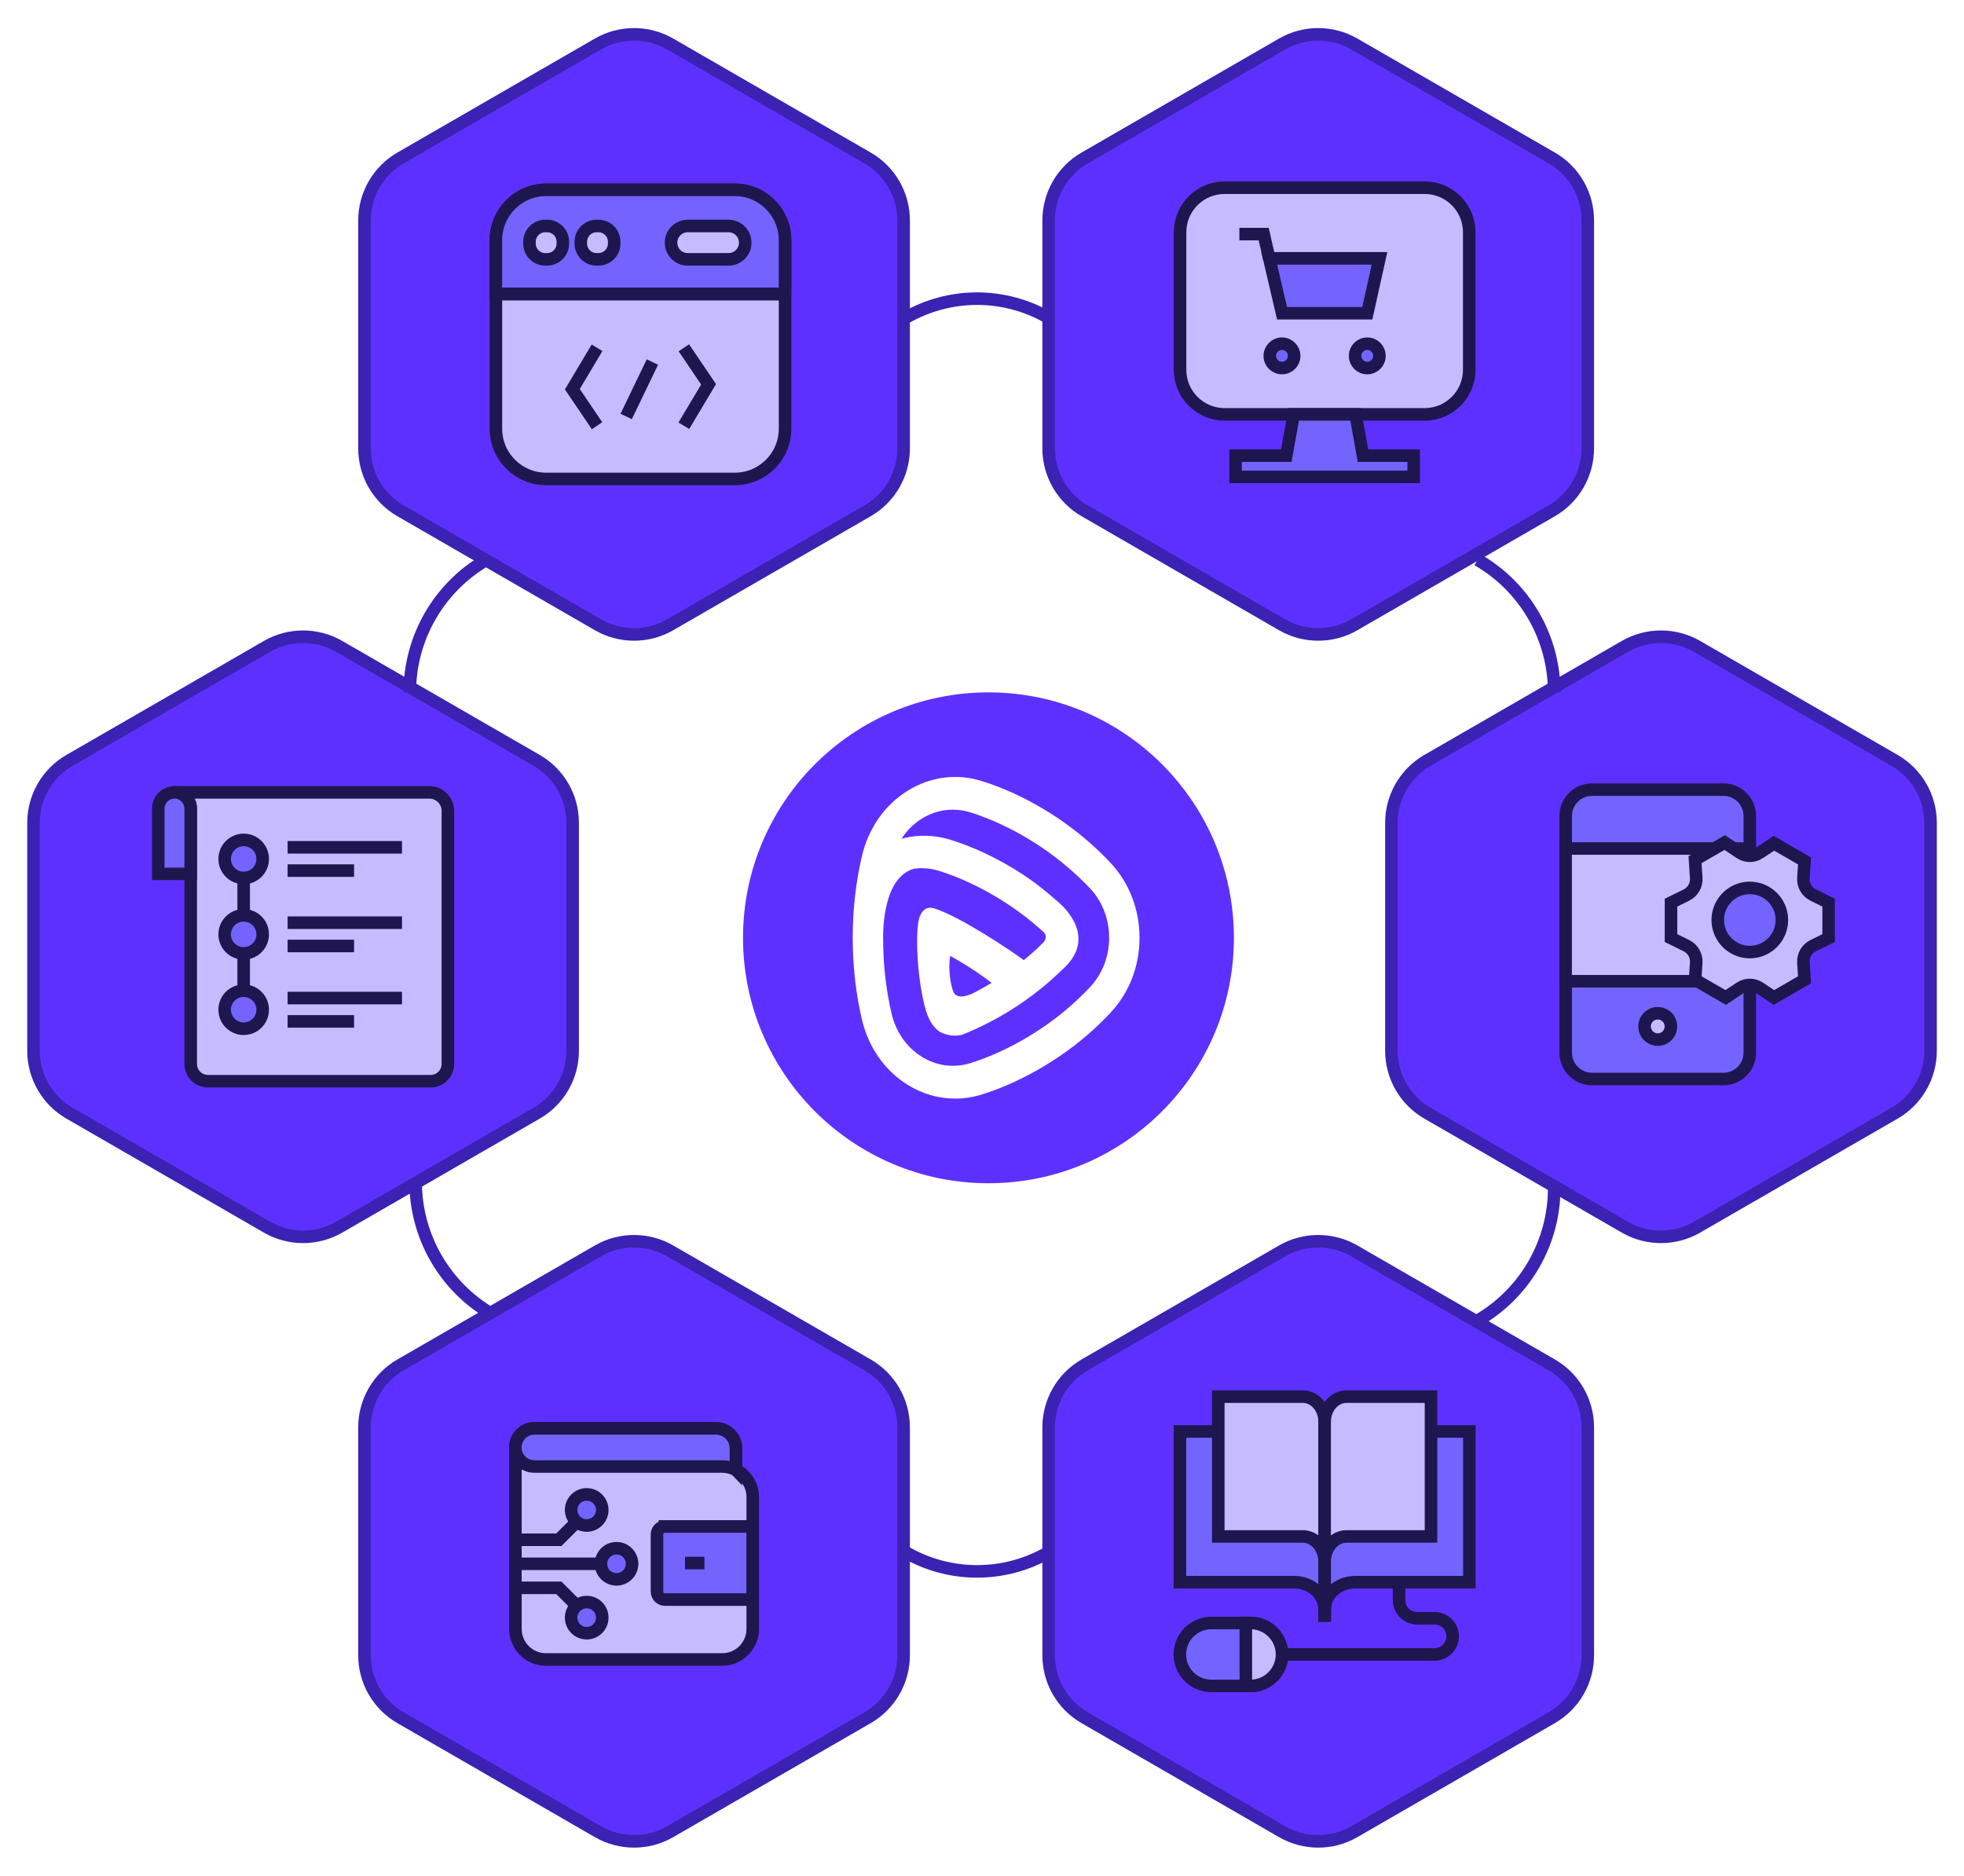
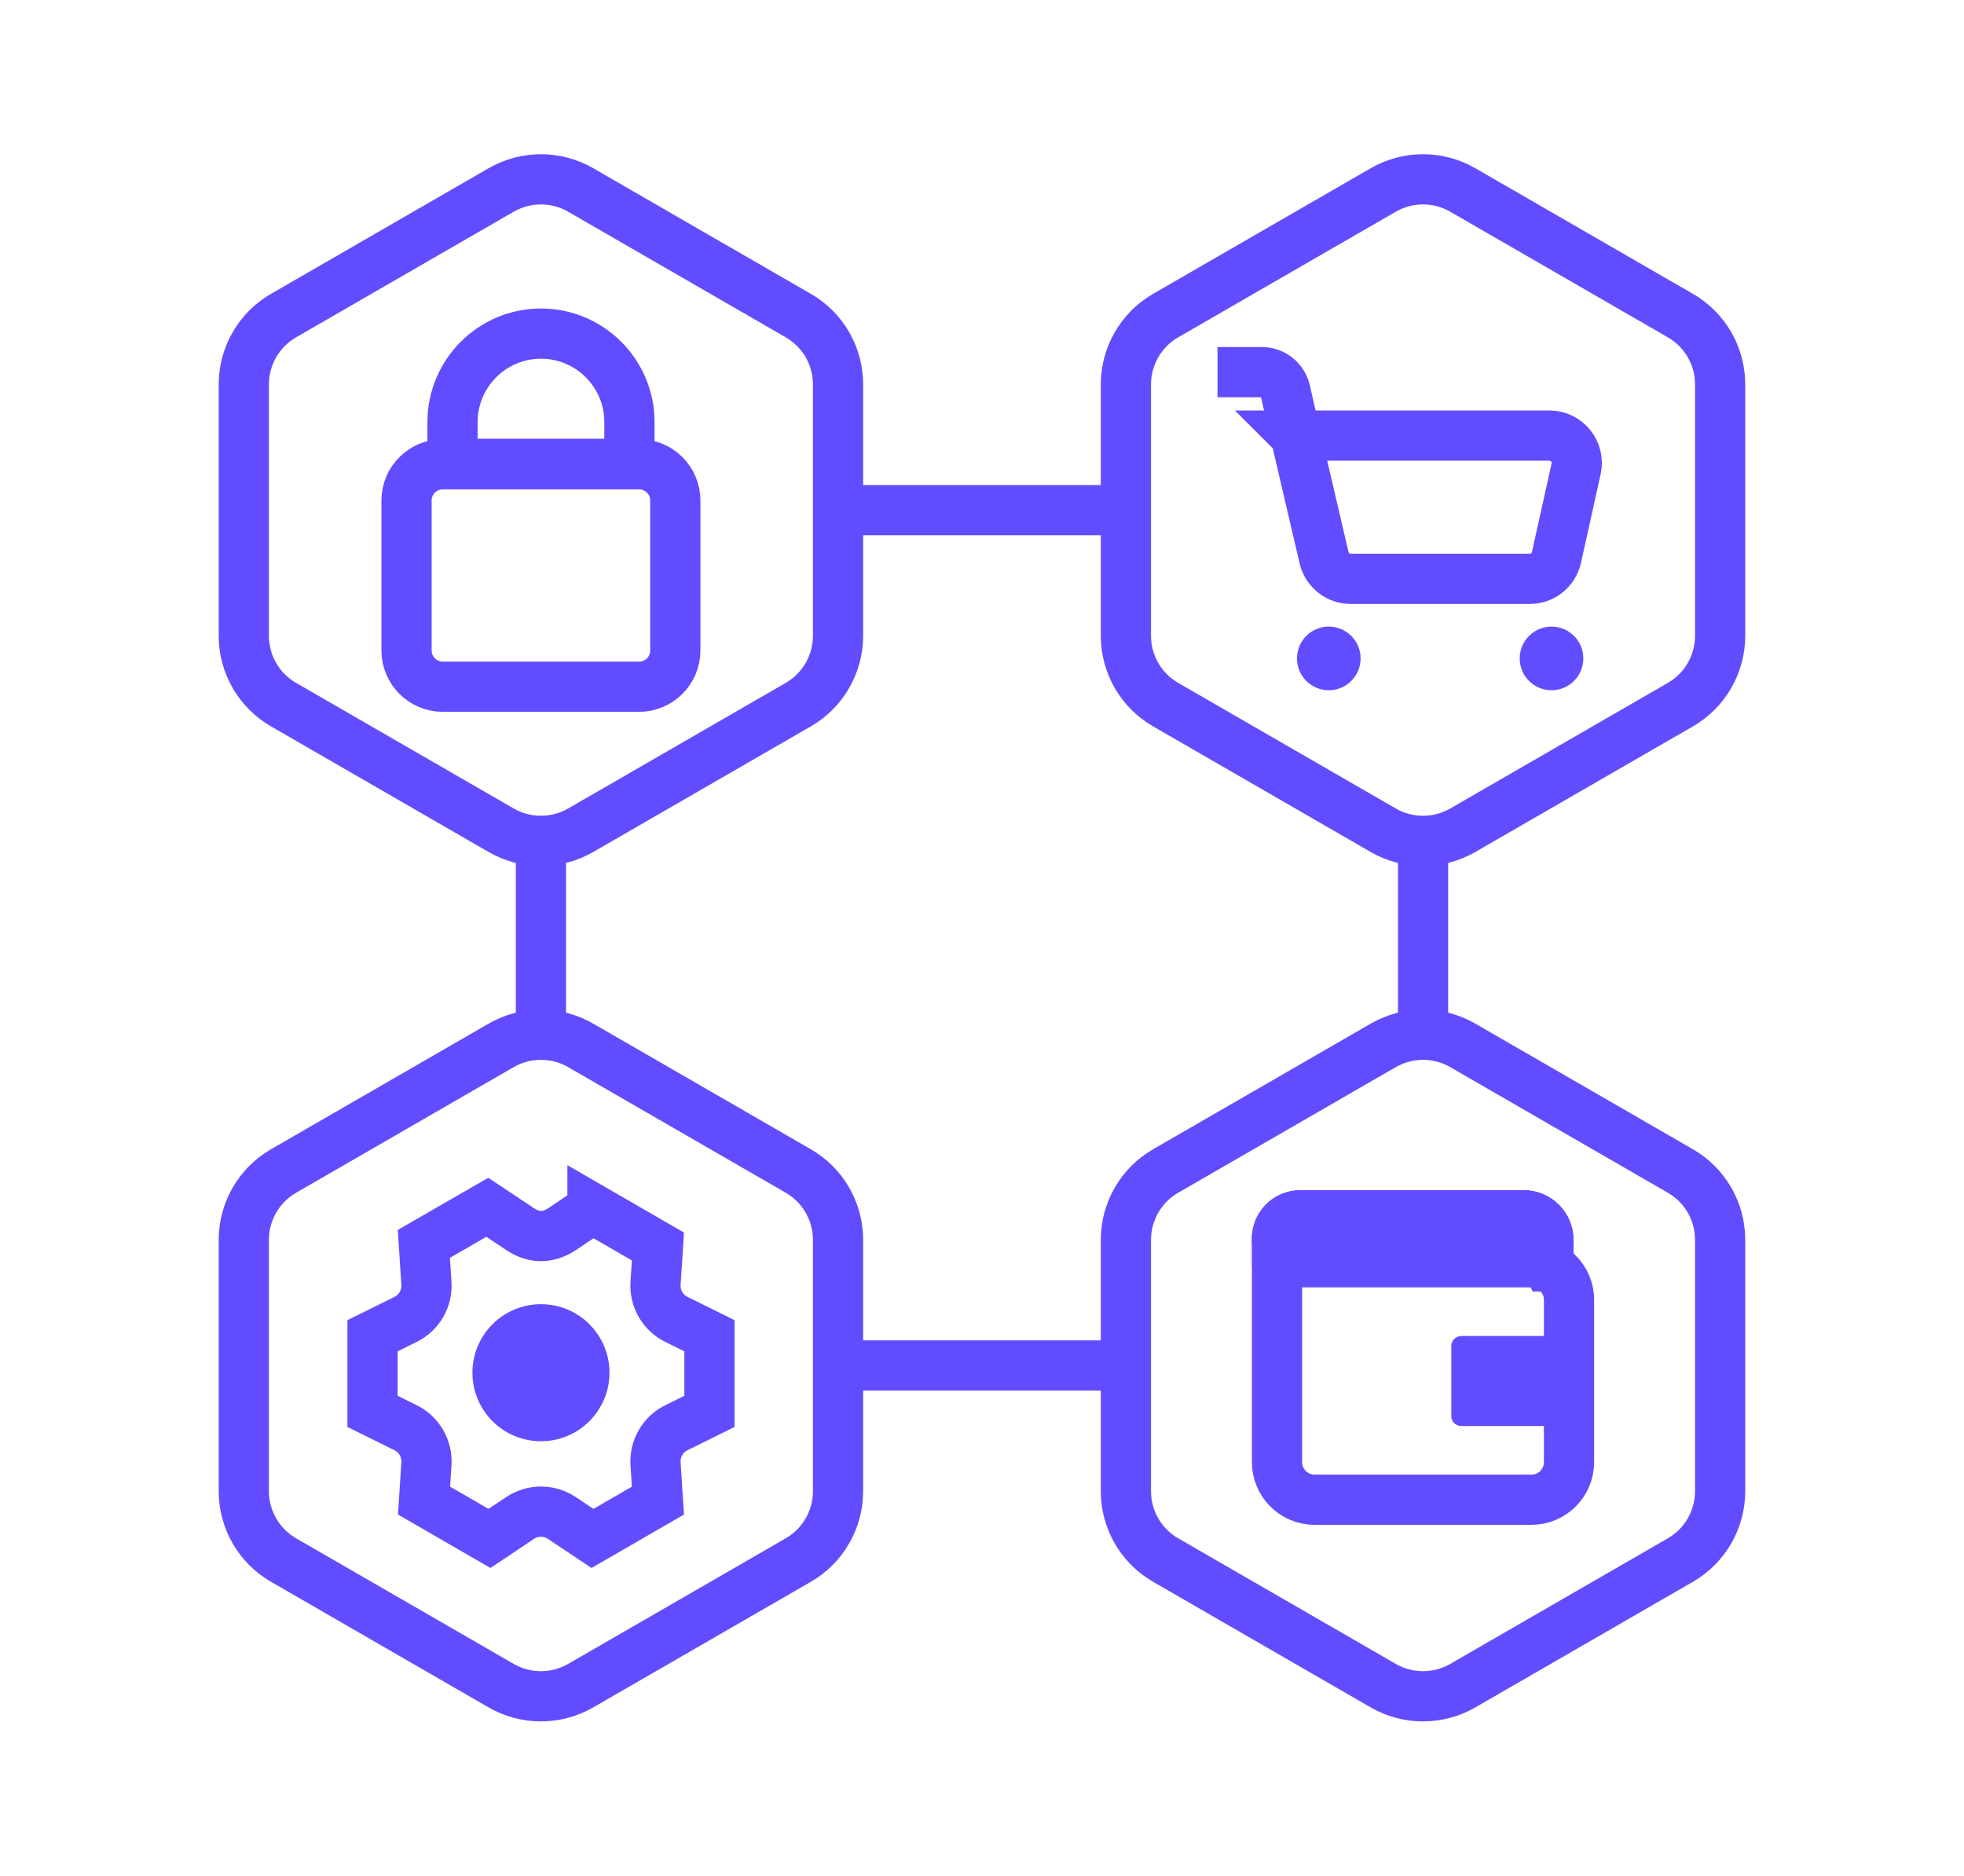
<svg xmlns="http://www.w3.org/2000/svg" id="Capa_1" data-name="Capa 1" viewBox="0 0 312.96 298.88">
  <defs>
    <style>
      .cls-1 {
-         fill: #7364ff;
-       }
- 
-       .cls-1, .cls-2, .cls-3, .cls-4, .cls-5 {
+         fill: none;
+         stroke: #624cff;
        stroke-miterlimit: 10;
-         stroke-width: 2px;
-       }
- 
-       .cls-1, .cls-2, .cls-5 {
-         stroke: #1e174f;
+         stroke-width: 8px;
      }

      .cls-2 {
-         fill: #c6bbff;
-       }
- 
-       .cls-3, .cls-6 {
-         fill: #5e30ff;
-       }
- 
-       .cls-3, .cls-4 {
-         stroke: #3b22b2;
-       }
- 
-       .cls-4, .cls-5 {
-         fill: none;
+         fill: #624cff;
      }
    </style>
  </defs>
  <g>
-     <path class="cls-3" d="M5.34,131.11v36.33c0,4.11,2.19,7.9,5.75,9.95l31.46,18.16c3.56,2.05,7.94,2.05,11.49,0l31.46-18.16c3.56-2.05,5.75-5.85,5.75-9.95v-36.33c0-4.11-2.19-7.9-5.75-9.95l-31.46-18.16c-3.56-2.05-7.94-2.05-11.49,0l-31.46,18.16c-3.56,2.05-5.75,5.85-5.75,9.95Z" />
-     <g>
-       <path class="cls-2" d="M27.8,126.26h40.62c1.63,0,2.95,1.32,2.95,2.95v40.33c0,1.52-1.23,2.75-2.75,2.75h-35.48c-1.52,0-2.75-1.23-2.75-2.75v-40.69c0-1.43-1.16-2.59-2.59-2.59h0Z" />
-       <path class="cls-1" d="M27.8,126.26h0c1.43,0,2.59,1.16,2.59,2.59v10.4h-5.17v-10.4c0-1.43,1.16-2.59,2.59-2.59Z" />
-       <g>
-         <g>
-           <line class="cls-1" x1="45.83" y1="135.02" x2="64.06" y2="135.02" />
-           <line class="cls-1" x1="45.83" y1="138.73" x2="56.42" y2="138.73" />
-         </g>
-         <circle class="cls-1" cx="38.83" cy="136.87" r="3.03" />
-       </g>
-       <g>
-         <g>
-           <line class="cls-1" x1="45.83" y1="147.03" x2="64.06" y2="147.03" />
-           <line class="cls-1" x1="45.83" y1="150.74" x2="56.42" y2="150.74" />
-         </g>
-         <circle class="cls-1" cx="38.83" cy="148.89" r="3.03" />
-       </g>
-       <g>
-         <g>
-           <line class="cls-1" x1="45.83" y1="159.04" x2="64.06" y2="159.04" />
-           <line class="cls-1" x1="45.83" y1="162.76" x2="56.42" y2="162.76" />
-         </g>
-         <circle class="cls-1" cx="38.83" cy="160.9" r="3.03" />
-       </g>
-       <line class="cls-1" x1="38.83" y1="139.91" x2="38.83" y2="145.86" />
-       <line class="cls-1" x1="38.83" y1="151.92" x2="38.83" y2="157.87" />
-     </g>
+     <rect class="cls-1" x="64.78" y="73.98" width="42.83" height="35.45" rx="5.78" ry="5.78" />
+     <path class="cls-1" d="M86.2,53.16h0c7.78,0,14.1,6.32,14.1,14.1v6.65h-28.19v-6.65c0-7.78,6.32-14.1,14.1-14.1Z" />
  </g>
-   <path class="cls-3" d="M58.08,227.44v36.33c0,4.11,2.19,7.9,5.75,9.95l31.46,18.16c3.56,2.05,7.94,2.05,11.49,0l31.46-18.16c3.56-2.05,5.75-5.85,5.75-9.95v-36.33c0-4.11-2.19-7.9-5.75-9.95l-31.46-18.16c-3.56-2.05-7.94-2.05-11.49,0l-31.46,18.16c-3.56,2.05-5.75,5.85-5.75,9.95Z" />
-   <path class="cls-3" d="M167.1,227.44v36.33c0,4.11,2.19,7.9,5.75,9.95l31.46,18.16c3.56,2.05,7.94,2.05,11.49,0l31.46-18.16c3.56-2.05,5.75-5.85,5.75-9.95v-36.33c0-4.11-2.19-7.9-5.75-9.95l-31.46-18.16c-3.56-2.05-7.94-2.05-11.49,0l-31.46,18.16c-3.56,2.05-5.75,5.85-5.75,9.95Z" />
-   <path class="cls-3" d="M58.08,35.12v36.33c0,4.11,2.19,7.9,5.75,9.95l31.46,18.16c3.56,2.05,7.94,2.05,11.49,0l31.46-18.16c3.56-2.05,5.75-5.85,5.75-9.95v-36.33c0-4.11-2.19-7.9-5.75-9.95l-31.46-18.16c-3.56-2.05-7.94-2.05-11.49,0l-31.46,18.16c-3.56,2.05-5.75,5.85-5.75,9.95Z" />
-   <path class="cls-3" d="M167.1,35.12v36.33c0,4.11,2.19,7.9,5.75,9.95l31.46,18.16c3.56,2.05,7.94,2.05,11.49,0l31.46-18.16c3.56-2.05,5.75-5.85,5.75-9.95v-36.33c0-4.11-2.19-7.9-5.75-9.95l-31.46-18.16c-3.56-2.05-7.94-2.05-11.49,0l-31.46,18.16c-3.56,2.05-5.75,5.85-5.75,9.95Z" />
-   <path class="cls-3" d="M221.72,131.11v36.33c0,4.11,2.19,7.9,5.75,9.95l31.46,18.16c3.56,2.05,7.94,2.05,11.49,0l31.46-18.16c3.56-2.05,5.75-5.85,5.75-9.95v-36.33c0-4.11-2.19-7.9-5.75-9.95l-31.46-18.16c-3.56-2.05-7.94-2.05-11.49,0l-31.46,18.16c-3.56,2.05-5.75,5.85-5.75,9.95Z" />
-   <g>
-     <rect class="cls-2" x="79.02" y="30.24" width="46.08" height="46.08" rx="8.01" ry="8.01" />
-     <path class="cls-1" d="M125.09,46.85v-8.59c0-4.43-3.59-8.01-8.01-8.01h-30.05c-4.43,0-8.01,3.59-8.01,8.01v8.59h46.08Z" />
-     <line class="cls-5" x1="79.23" y1="46.85" x2="124.88" y2="46.85" />
-     <rect class="cls-2" x="106.93" y="36.01" width="11.82" height="5.32" rx="2.66" ry="2.66" />
-     <rect class="cls-2" x="84.37" y="36.01" width="5.32" height="5.32" rx="2.52" ry="2.52" />
-     <rect class="cls-2" x="92.55" y="36.01" width="5.32" height="5.32" rx="2.52" ry="2.52" />
-     <g>
-       <polyline class="cls-5" points="95.14 55.42 91.2 62.02 95.14 67.84" />
-       <polyline class="cls-5" points="108.97 67.84 112.91 61.24 108.97 55.42" />
-       <line class="cls-5" x1="103.96" y1="57.69" x2="99.78" y2="66.36" />
+   <path class="cls-1" d="M179.41,61.26v40.05c0,4.53,2.41,8.71,6.33,10.97l34.68,20.02c3.92,2.26,8.74,2.26,12.67,0l34.68-20.02c3.92-2.26,6.33-6.45,6.33-10.97v-40.05c0-4.53-2.41-8.71-6.33-10.97l-34.68-20.02c-3.92-2.26-8.74-2.26-12.67,0l-34.68,20.02c-3.92,2.26-6.33,6.45-6.33,10.97h0Z" />
+   <path class="cls-1" d="M179.41,197.57v40.05c0,4.53,2.41,8.71,6.33,10.97l34.68,20.02c3.92,2.26,8.74,2.26,12.67,0l34.68-20.02c3.92-2.26,6.33-6.45,6.33-10.97v-40.05c0-4.53-2.41-8.71-6.33-10.97l-34.68-20.02c-3.92-2.26-8.74-2.26-12.67,0l-34.68,20.02c-3.92,2.26-6.33,6.45-6.33,10.97h0Z" />
+   <path class="cls-1" d="M38.85,61.26v40.05c0,4.53,2.41,8.71,6.33,10.97l34.68,20.02c3.92,2.26,8.74,2.26,12.67,0l34.68-20.02c3.92-2.26,6.33-6.45,6.33-10.97v-40.05c0-4.53-2.41-8.71-6.33-10.97l-34.68-20.02c-3.92-2.26-8.74-2.26-12.67,0l-34.68,20.02c-3.92,2.26-6.33,6.45-6.33,10.97Z" />
+   <path class="cls-1" d="M38.85,197.57v40.05c0,4.53,2.41,8.71,6.33,10.97l34.68,20.02c3.92,2.26,8.74,2.26,12.67,0l34.68-20.02c3.92-2.26,6.33-6.45,6.33-10.97v-40.05c0-4.53-2.41-8.71-6.33-10.97l-34.68-20.02c-3.92-2.26-8.74-2.26-12.67,0l-34.68,20.02c-3.92,2.26-6.33,6.45-6.33,10.97Z" />
+   <line class="cls-1" x1="133.55" y1="81.29" x2="179.41" y2="81.29" />
+   <line class="cls-1" x1="133.55" y1="217.59" x2="179.41" y2="217.59" />
+   <line class="cls-1" x1="226.76" y1="134" x2="226.76" y2="164.88" />
+   <line class="cls-1" x1="86.2" y1="134" x2="86.2" y2="164.88" />
+   <g id="Grupo_1350" data-name="Grupo 1350">
+     <g id="shopping-48px-outline_mobile-cart" data-name="shopping-48px-outline mobile-cart">
+       <circle id="Elipse_9" data-name="Elipse 9" class="cls-2" cx="211.74" cy="104.92" r="5.07" />
+       <circle id="Elipse_10" data-name="Elipse 10" class="cls-2" cx="247.23" cy="104.92" r="5.07" />
+       <path id="Trazado_36" data-name="Trazado 36" class="cls-1" d="M206.44,69.41h40.46c2.78,0,4.85,2.58,4.25,5.3l-3.13,14.12c-.44,1.99-2.21,3.41-4.25,3.41h-28.54c-2.02,0-3.78-1.39-4.24-3.36l-4.54-19.46Z" />
+       <path id="Trazado_36-2" data-name="Trazado 36-2" class="cls-1" d="M194.01,59.3h7.07c1.79,0,3.34,1.24,3.74,2.99l1.62,7.15" />
    </g>
  </g>
  <g>
-     <g>
-       <rect class="cls-2" x="188.04" y="29.91" width="46.08" height="36.12" rx="7.1" ry="7.1" />
-       <polygon class="cls-1" points="216.01 66.03 217.19 72.61 225.27 72.61 225.27 75.99 211.08 75.99 196.89 75.99 196.89 72.61 204.97 72.61 206.15 66.03 216.01 66.03" />
-     </g>
-     <g id="Grupo_1350" data-name="Grupo 1350">
-       <g id="shopping-48px-outline_mobile-cart" data-name="shopping-48px-outline mobile-cart">
-         <circle id="Elipse_9" data-name="Elipse 9" class="cls-1" cx="204.28" cy="56.71" r="1.94" />
-         <circle id="Elipse_10" data-name="Elipse 10" class="cls-1" cx="217.87" cy="56.71" r="1.94" />
-         <path id="Trazado_36" data-name="Trazado 36" class="cls-1" d="M202.25,41.17h17.57l-1.94,8.74h-13.59l-2.04-8.74Z" />
-         <path id="Trazado_36-2" data-name="Trazado 36" class="cls-5" d="M197.49,37.3h3.88l.88,3.88" />
-       </g>
-     </g>
+     <path class="cls-1" d="M203.49,197.77v35.22c0,3.31,2.68,5.99,5.99,5.99h34.55c3.31,0,5.99-2.68,5.99-5.99v-25.85c0-2.34-1.34-4.36-3.29-5.35v-4.2c0-2.18-1.76-3.94-3.94-3.94h-35.58c-2.07,0-3.74,1.67-3.74,3.74h0v.38Z" />
+     <path class="cls-1" d="M246.72,201.78c-.81-.41-1.72-.64-2.69-.64h-36.81c-2.07,0-3.74-1.67-3.74-3.74h0c0-2.07,1.67-3.74,3.74-3.74h35.58c2.18,0,3.94,1.76,3.94,3.94v4.2h-.01Z" />
+     <path class="cls-2" d="M232.82,212.89h17.19v14.34h-17.19c-.86,0-1.56-.7-1.56-1.56v-11.2c0-.86.7-1.56,1.56-1.56h0Z" />
  </g>
  <g>
-     <path class="cls-1" d="M211.08,257.43v-.94c0-2.42-2.18-4.37-4.86-4.37h-18.2v-24.02h23.07v29.33Z" />
-     <path class="cls-2" d="M211.08,257.43v-30.87c0-2.21-1.56-4.01-3.49-4.01h-13.46v22.28h13.46c1.93,0,3.49,1.8,3.49,4.01v.86" />
-     <path class="cls-1" d="M211.08,257.43v-.94c0-2.42,2.18-4.37,4.86-4.37h18.2s0-24.02,0-24.02h-23.07s0,29.33,0,29.33Z" />
-     <path class="cls-2" d="M211.08,257.43v-7.73s0-23.14,0-23.14c0-2.21,1.56-4.01,3.49-4.01h13.46v22.28h-13.46c-1.93,0-3.49,1.8-3.49,4.01v.86" />
-     <path class="cls-5" d="M222.94,252.12v2.87c0,1.59,1.29,2.88,2.88,2.88h2.78c1.59,0,2.88,1.29,2.88,2.88h0c0,1.59-1.29,2.88-2.88,2.88h-30.46" />
-     <rect class="cls-1" x="188.01" y="258.62" width="16.28" height="10.03" rx="5.02" ry="5.02" />
-     <path class="cls-2" d="M204.29,263.64c0-2.77-2.25-5.02-5.02-5.02h-.75v10.03h.75c2.77,0,5.02-2.25,5.02-5.02Z" />
-   </g>
-   <g>
-     <g>
-       <path class="cls-1" d="M278.83,167.75c0,2.31-1.89,4.19-4.19,4.19h-20.96c-2.31,0-4.19-1.89-4.19-4.19v-37.73c0-2.31,1.89-4.19,4.19-4.19h20.96c2.31,0,4.19,1.89,4.19,4.19v37.73Z" />
-       <rect class="cls-2" x="249.48" y="135.21" width="29.34" height="21.15" />
-     </g>
-     <g>
-       <path class="cls-2" d="M280.38,135.9l2.29-1.53c2.25,1.3,2.63,1.52,4.88,2.82l-.18,2.75c-.07,1.12.54,2.18,1.55,2.68l2.47,1.22v5.64s-2.47,1.22-2.47,1.22c-1.01.5-1.62,1.56-1.55,2.68l.18,2.75-4.88,2.82-2.29-1.53c-.94-.62-2.16-.62-3.1,0l-2.29,1.53c-2.25-1.3-2.63-1.52-4.88-2.82l.18-2.75c.07-1.12-.54-2.18-1.55-2.68l-2.47-1.22v-5.64s2.47-1.22,2.47-1.22c1.01-.5,1.62-1.56,1.55-2.68l-.19-2.95c2.18-1.26,2.54-1.47,4.73-2.73l2.46,1.64c.94.62,2.16.62,3.1,0Z" />
-       <circle class="cls-1" cx="278.83" cy="146.6" r="5.11" />
-     </g>
-     <circle class="cls-2" cx="264.16" cy="163.56" r="2.1" />
-   </g>
-   <path class="cls-4" d="M144.29,247.34c7.06,4.08,15.76,4.08,22.82,0" />
-   <g>
-     <path class="cls-6" d="M151.88,157.94c.51,1.6,2.96.43,2.96.43.14-.07.29-.14.44-.21.92-.48,1.83-.99,2.73-1.54-3.22-2.51-6.61-4.3-6.61-4.3,0,0-.48,2.68.47,5.63Z" />
-     <path class="cls-6" d="M172.77,140.62c-2.29-2.3-4.92-4.41-7.83-6.28-2.94-1.87-5.99-3.38-9.06-4.47-.4-.14-.79-.27-1.19-.4-.94-.3-1.9-.45-2.85-.45-1.74,0-3.45.49-5,1.46-1.18.74-2.4,1.92-3.18,3.16,2.55-.67,5.23-.63,7.84.19.43.14.86.28,1.3.43h0c3.3,1.17,6.58,2.78,9.73,4.79,2.1,1.35,3.98,2.81,5.74,4.38.62.51,1.18,1.04,1.65,1.61,1.16,1.39,1.87,2.84,1.93,4.4.1,2.76-2.11,4.61-2.4,4.9-.04.04-.08.09-.13.13-2.38,2.32-5.03,4.44-7.9,6.26-2.64,1.68-5.36,3.06-8.11,4.16-2.08.51-3.65-.54-3.65-.54-.78-.52-1.59-1.62-2.06-3.14,0-.02-.01-.04-.02-.06-1.48-4.91-1.74-12.65-1.13-14.77.26-.91.94-2.12,2.49-1.61,4.19,1.38,11.99,6.59,14.2,8.23.76-.62,1.49-1.26,2.21-1.92.66-.67.97-.94,1.13-1.2.19-.32.25-.79-.04-1.22-1.96-1.81-4.13-3.49-6.49-5-2.94-1.87-5.99-3.38-9.06-4.47-.4-.14-.79-.27-1.19-.4-.94-.3-1.9-.45-2.85-.45-.42,0-.83.04-1.24.1-4.75,1.36-4.89,9.27-4.89,10.97,0,3.61.34,7.16,1.02,10.58.09.48.19.95.3,1.41.68,2.98,2.39,5.45,4.8,6.97,2.39,1.5,5.18,1.86,7.85,1.02.4-.13.79-.26,1.19-.4,3.07-1.09,6.12-2.59,9.07-4.47,2.86-1.82,5.49-3.93,7.82-6.27.31-.31.61-.62.9-.93,1.98-2.09,3.07-4.89,3.07-7.88,0-2.99-1.08-5.8-3.06-7.9-.3-.32-.6-.63-.91-.94Z" />
-     <path class="cls-6" d="M157.51,110.33c-21.6,0-39.11,17.51-39.11,39.11s17.51,39.11,39.11,39.11,39.11-17.51,39.11-39.11-17.51-39.11-39.11-39.11ZM176.91,161.43c-.32.34-.64.67-.97,1-2.5,2.52-5.33,4.79-8.41,6.74-3.15,2.01-6.43,3.62-9.73,4.79-.44.15-.87.3-1.3.43-1.43.45-2.88.67-4.32.67-2.64,0-5.25-.75-7.6-2.23-3.66-2.29-6.25-6.03-7.27-10.53-.11-.5-.22-1.01-.33-1.52-.73-3.67-1.1-7.49-1.1-11.35s.37-7.67,1.1-11.34c.1-.51.21-1.03.33-1.53,1.03-4.5,3.61-8.24,7.28-10.53,3.64-2.28,7.87-2.83,11.92-1.55.43.14.86.28,1.3.43h0c3.3,1.17,6.58,2.78,9.73,4.79,3.12,2,5.95,4.27,8.41,6.75.33.34.67.68.99,1.02,2.99,3.18,4.64,7.44,4.64,11.98,0,4.54-1.66,8.79-4.66,11.96Z" />
-   </g>
-   <path class="cls-4" d="M247.66,110.33c0-8.71-4.65-16.77-12.2-21.12" />
-   <path class="cls-4" d="M235.46,210.44c7.55-4.36,12.2-12.41,12.2-21.12" />
-   <path class="cls-4" d="M66.23,188.31c0,8.71,4.65,16.77,12.2,21.12" />
-   <path class="cls-4" d="M77.5,89.21c-7.55,4.36-12.2,12.41-12.2,21.12" />
-   <path class="cls-4" d="M167.1,50.65c-7.06-4.08-15.76-4.08-22.82,0" />
-   <g>
-     <path class="cls-2" d="M82.13,230.95v28.62c0,2.69,2.18,4.87,4.87,4.87h28.08c2.69,0,4.87-2.18,4.87-4.87v-21.01c0-1.9-1.09-3.54-2.67-4.35v-.55s0-2.86,0-2.86c0-1.77-1.43-3.2-3.2-3.2h-28.91c-1.68,0-3.04,1.36-3.04,3.04h0v.29Z" />
-     <path class="cls-1" d="M117.26,234.21c-.66-.33-1.4-.52-2.19-.52h-29.91c-1.68,0-3.04-1.36-3.04-3.04h0c0-1.68,1.36-3.04,3.04-3.04h28.91c1.77,0,3.2,1.43,3.2,3.2v3.41s0,0,0,0Z" />
-     <g>
-       <path class="cls-1" d="M105.96,243.24h13.97v11.65h-13.97c-.7,0-1.27-.57-1.27-1.27v-9.1c0-.7.57-1.27,1.27-1.27Z" />
-       <line class="cls-2" x1="109.15" y1="249.07" x2="112.25" y2="249.07" />
-     </g>
-     <g>
-       <polyline class="cls-5" points="82.13 245.36 89.05 245.36 92.02 242.39" />
-       <circle class="cls-1" cx="93.49" cy="240.61" r="2.48" />
-     </g>
-     <g>
-       <polyline class="cls-5" points="82.13 253.02 89.05 253.02 92.02 255.99" />
-       <circle class="cls-1" cx="93.49" cy="257.77" r="2.48" />
-     </g>
-     <g>
-       <line class="cls-5" x1="82.13" y1="249.19" x2="95.97" y2="249.19" />
-       <circle class="cls-1" cx="98.24" cy="249.19" r="2.48" />
-     </g>
+     <path class="cls-1" d="M94.41,192.6c4.81,2.78,5.62,3.25,10.43,6.03l-.38,5.88c-.15,2.39,1.15,4.66,3.31,5.73l5.28,2.61v12.05l-5.28,2.61c-2.16,1.07-3.46,3.33-3.31,5.73l.38,5.88-10.43,6.03-4.89-3.27c-2.01-1.33-4.62-1.33-6.63,0l-4.89,3.27c-4.81-2.78-5.62-3.25-10.43-6.03l.38-5.88c.15-2.39-1.15-4.66-3.31-5.73l-5.28-2.61v-12.05l5.28-2.61c2.16-1.07,3.46-3.33,3.31-5.73l-.41-6.3c4.66-2.69,5.43-3.14,10.11-5.83l5.26,3.5c2.01,1.33,4.22,1.56,6.63,0l4.87-3.27Z" />
+     <circle class="cls-2" cx="86.2" cy="218.74" r="10.92" />
  </g>
</svg>
